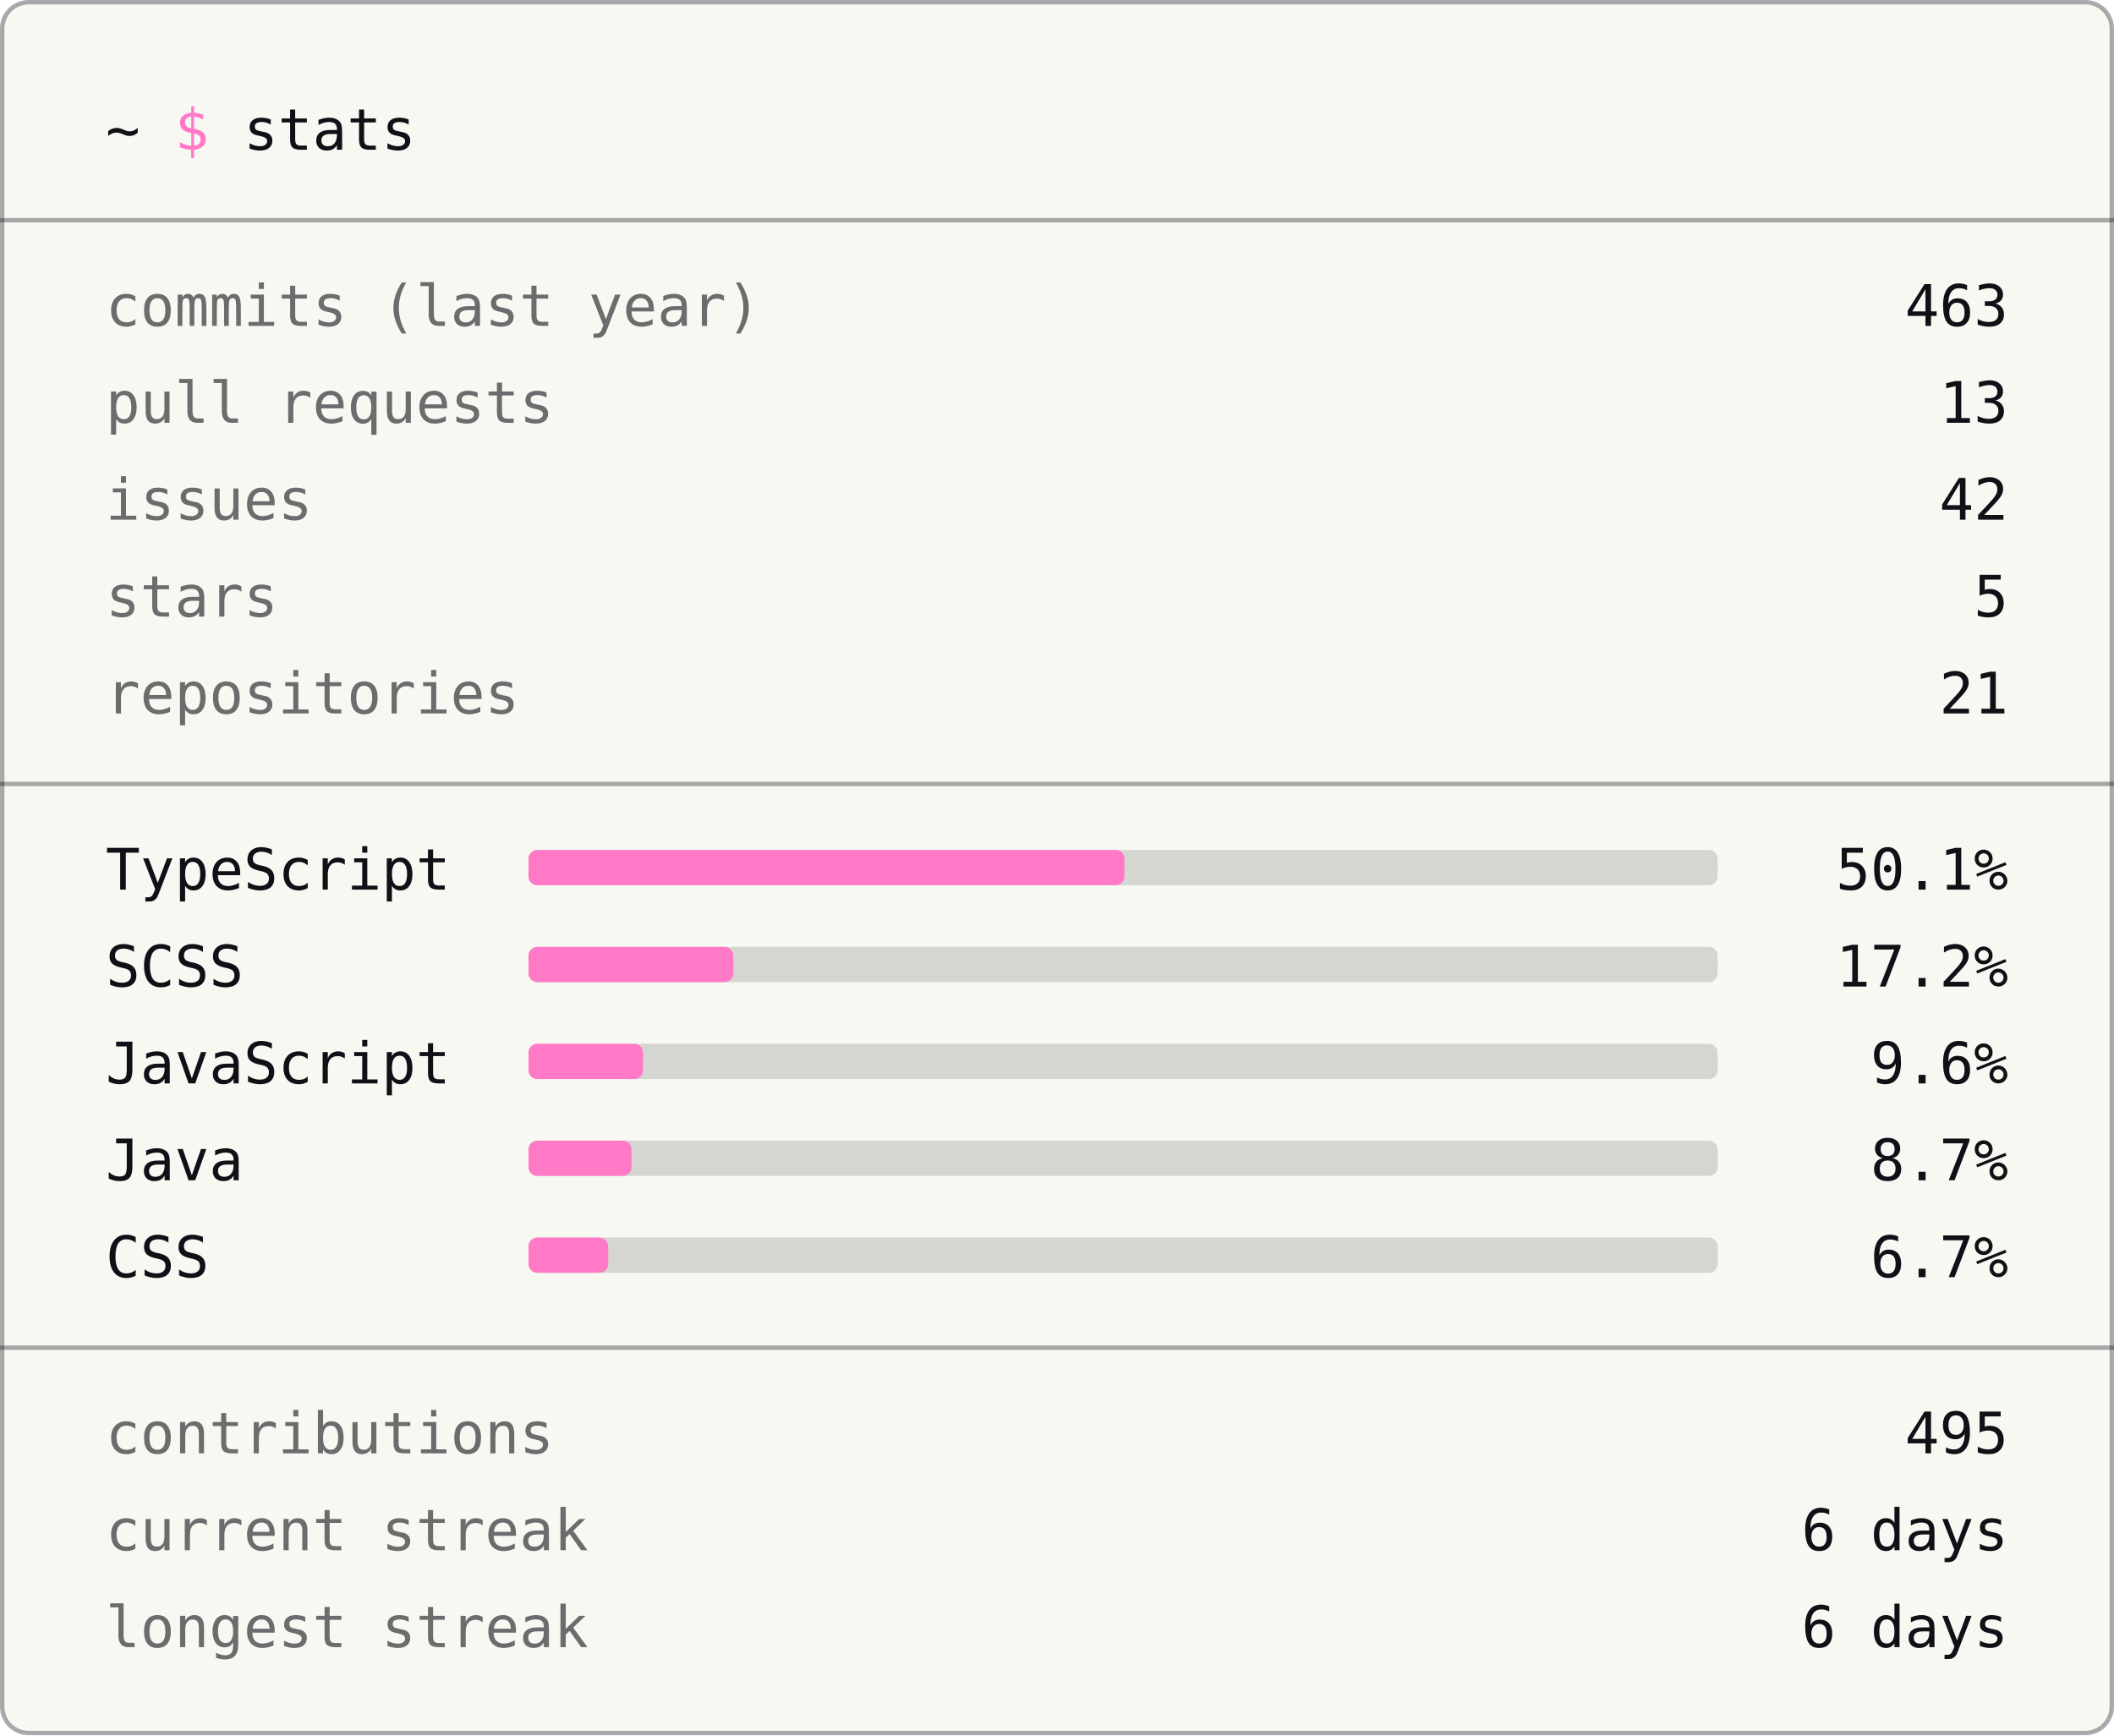
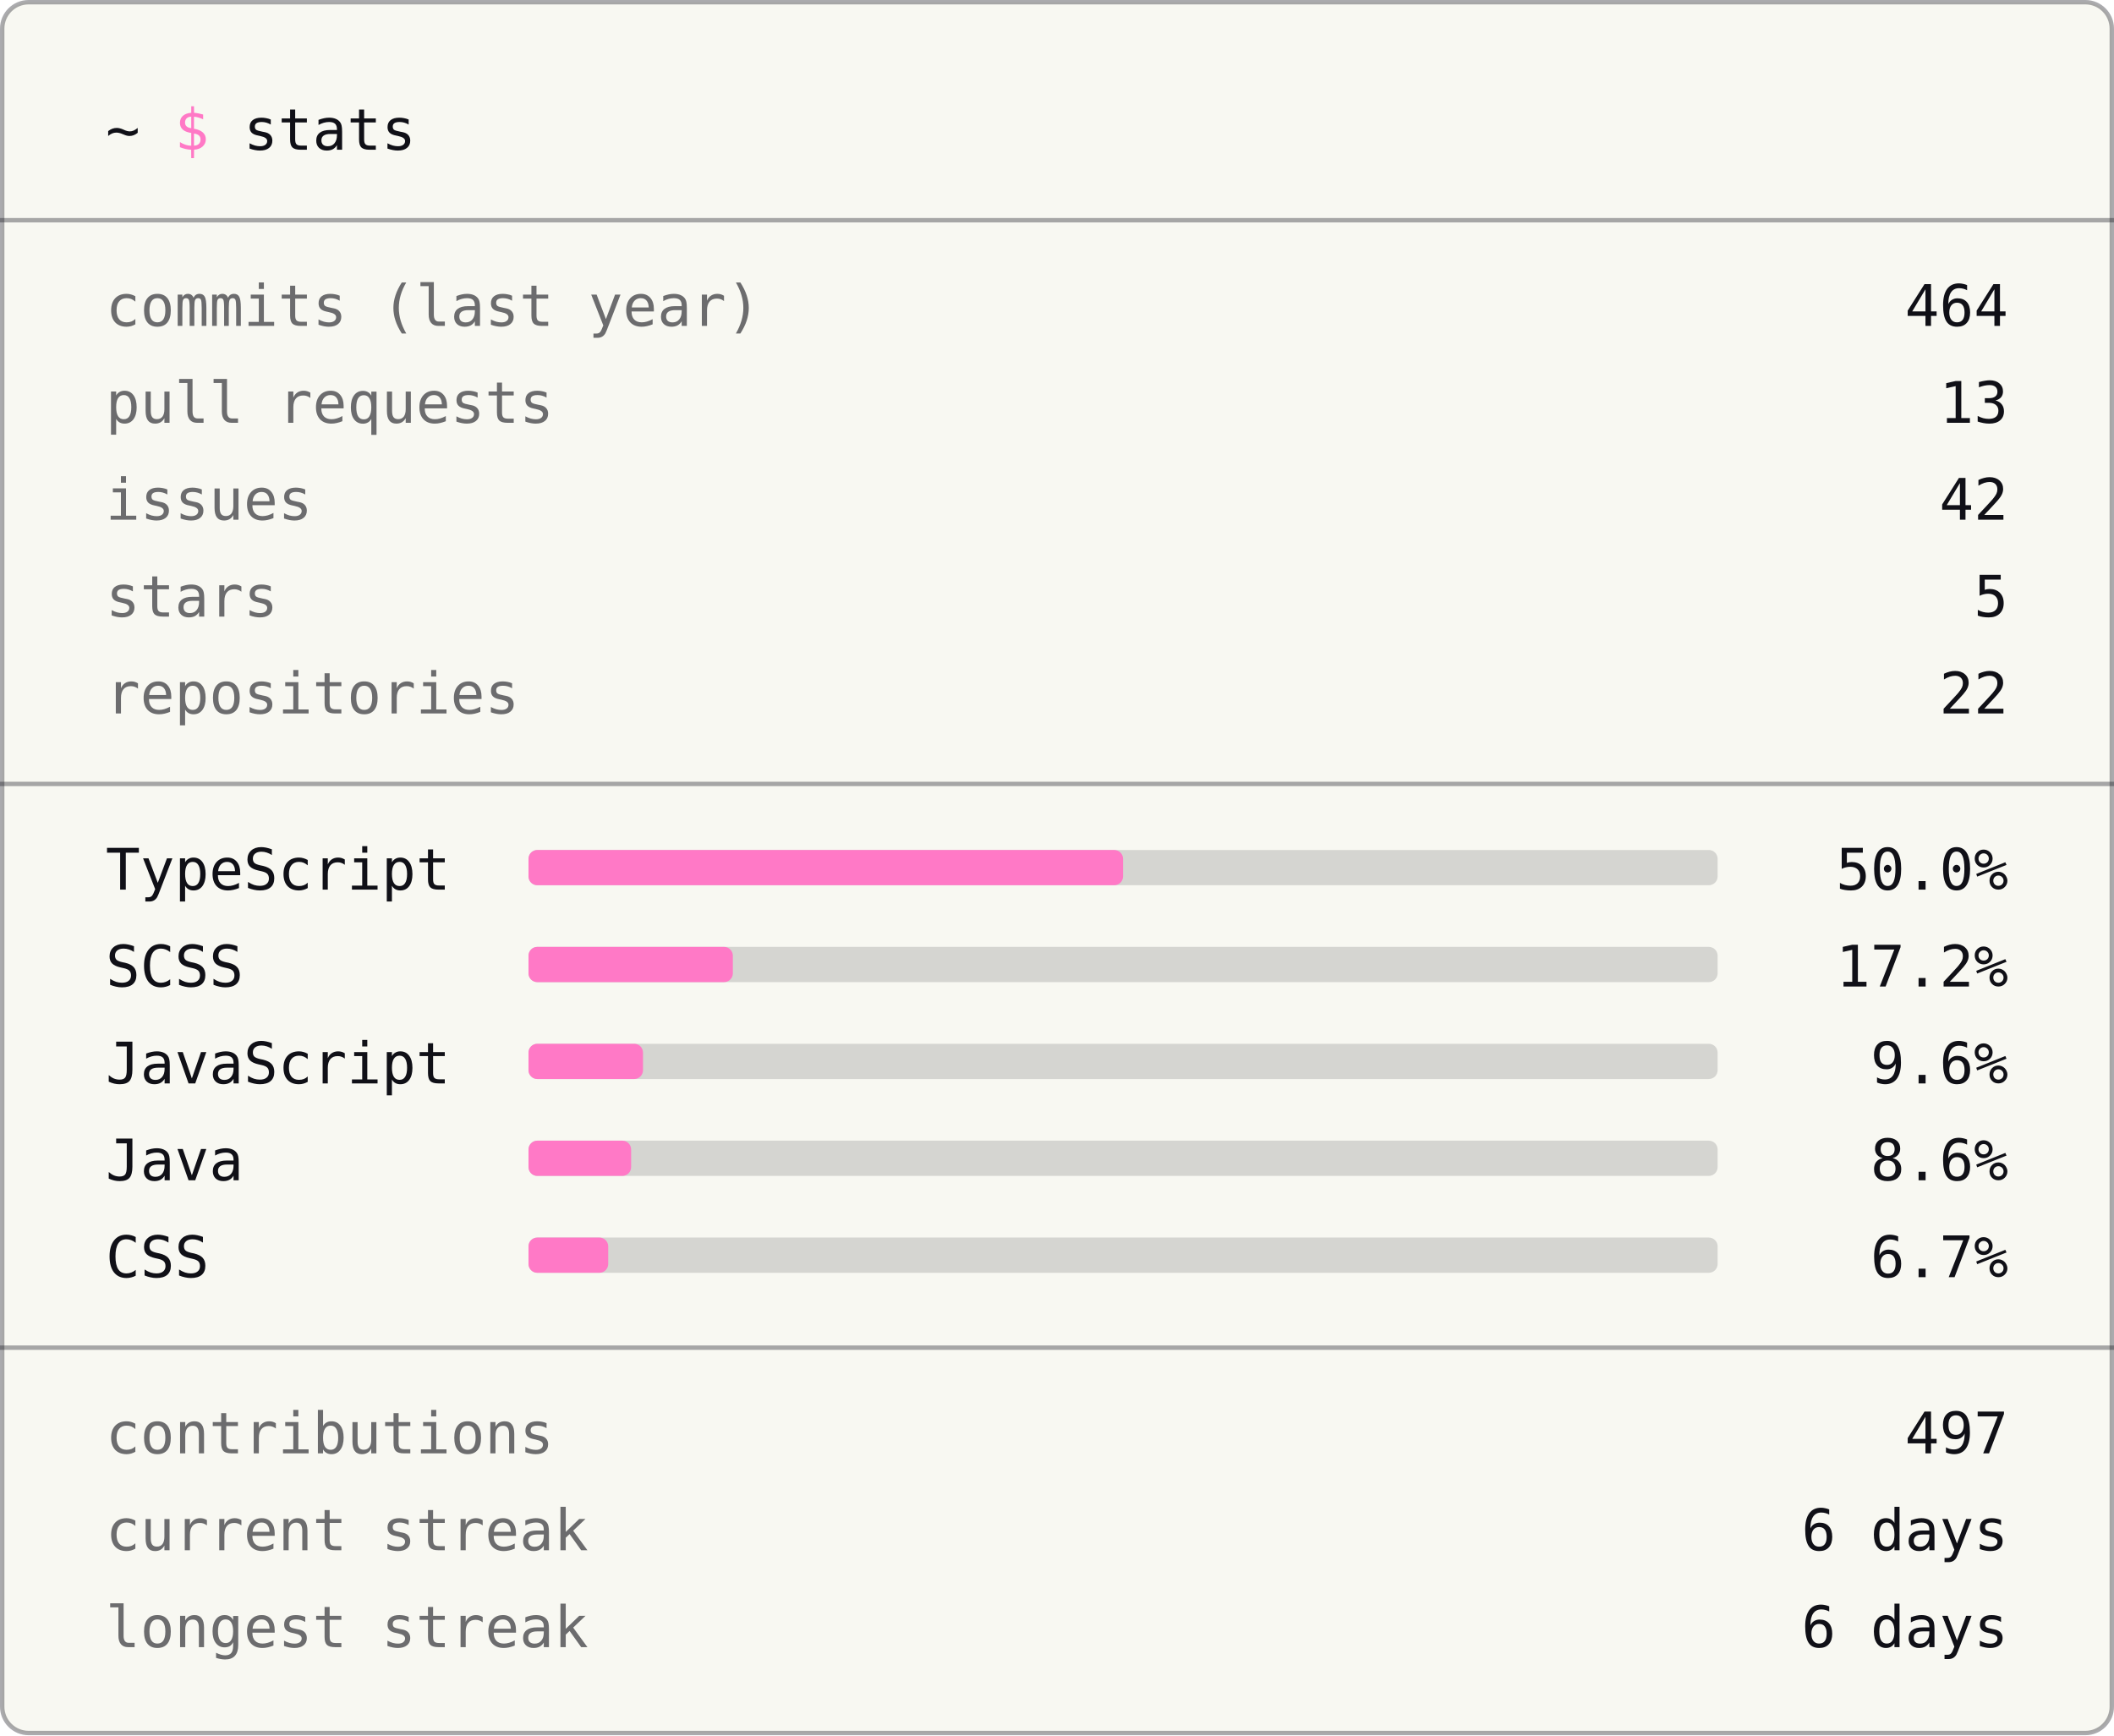
<svg xmlns="http://www.w3.org/2000/svg" width="480" height="394" viewBox="0 0 480 394" role="img" aria-label="GitHub stats">
  <style>
        text { font-family: ui-monospace, SFMono-Regular, Menlo, Consolas, monospace; font-size: 13px; fill: #101017; }
        .accent { fill: #ff79c6; }
        .dim { fill-opacity: 0.6; }
        .end { text-anchor: end; }
        .rule { stroke: #101017; stroke-opacity: 0.35; stroke-width: 1; }
        .track { fill: #101017; fill-opacity: 0.15; }
        .bar { fill: #ff79c6; }
    </style>
  <rect x="0.5" y="0.5" width="479" height="393" rx="6" fill="#f8f8f2" stroke="#101017" stroke-opacity="0.35" />
  <text x="24" y="34">~ <tspan class="accent">$</tspan> stats</text>
  <line class="rule" x1="0" y1="50" x2="480" y2="50" />
  <text class="dim" x="24" y="74">commits (last year)</text>
-   <text class="end" x="456" y="74">463</text>
+   <text class="end" x="456" y="74">464</text>
  <text class="dim" x="24" y="96">pull requests</text>
  <text class="end" x="456" y="96">13</text>
  <text class="dim" x="24" y="118">issues</text>
  <text class="end" x="456" y="118">42</text>
  <text class="dim" x="24" y="140">stars</text>
  <text class="end" x="456" y="140">5</text>
  <text class="dim" x="24" y="162">repositories</text>
-   <text class="end" x="456" y="162">21</text>
+   <text class="end" x="456" y="162">22</text>
  <line class="rule" x1="0" y1="178" x2="480" y2="178" />
  <text x="24" y="202">TypeScript</text>
  <rect class="track" x="120" y="193" width="270" height="8" rx="2" />
-   <rect class="bar" x="120" y="193" width="135.3" height="8" rx="2" />
-   <text class="end" x="456" y="202">50.1%</text>
+   <rect class="bar" x="120" y="193" width="135.0" height="8" rx="2" />
+   <text class="end" x="456" y="202">50.0%</text>
  <text x="24" y="224">SCSS</text>
  <rect class="track" x="120" y="215" width="270" height="8" rx="2" />
-   <rect class="bar" x="120" y="215" width="46.5" height="8" rx="2" />
+   <rect class="bar" x="120" y="215" width="46.4" height="8" rx="2" />
  <text class="end" x="456" y="224">17.2%</text>
  <text x="24" y="246">JavaScript</text>
  <rect class="track" x="120" y="237" width="270" height="8" rx="2" />
  <rect class="bar" x="120" y="237" width="26.0" height="8" rx="2" />
  <text class="end" x="456" y="246">9.6%</text>
  <text x="24" y="268">Java</text>
  <rect class="track" x="120" y="259" width="270" height="8" rx="2" />
-   <rect class="bar" x="120" y="259" width="23.4" height="8" rx="2" />
-   <text class="end" x="456" y="268">8.7%</text>
+   <rect class="bar" x="120" y="259" width="23.3" height="8" rx="2" />
+   <text class="end" x="456" y="268">8.6%</text>
  <text x="24" y="290">CSS</text>
  <rect class="track" x="120" y="281" width="270" height="8" rx="2" />
  <rect class="bar" x="120" y="281" width="18.1" height="8" rx="2" />
  <text class="end" x="456" y="290">6.7%</text>
  <line class="rule" x1="0" y1="306" x2="480" y2="306" />
  <text class="dim" x="24" y="330">contributions</text>
-   <text class="end" x="456" y="330">495</text>
+   <text class="end" x="456" y="330">497</text>
  <text class="dim" x="24" y="352">current streak</text>
  <text class="end" x="456" y="352">6 days</text>
  <text class="dim" x="24" y="374">longest streak</text>
  <text class="end" x="456" y="374">6 days</text>
</svg>
